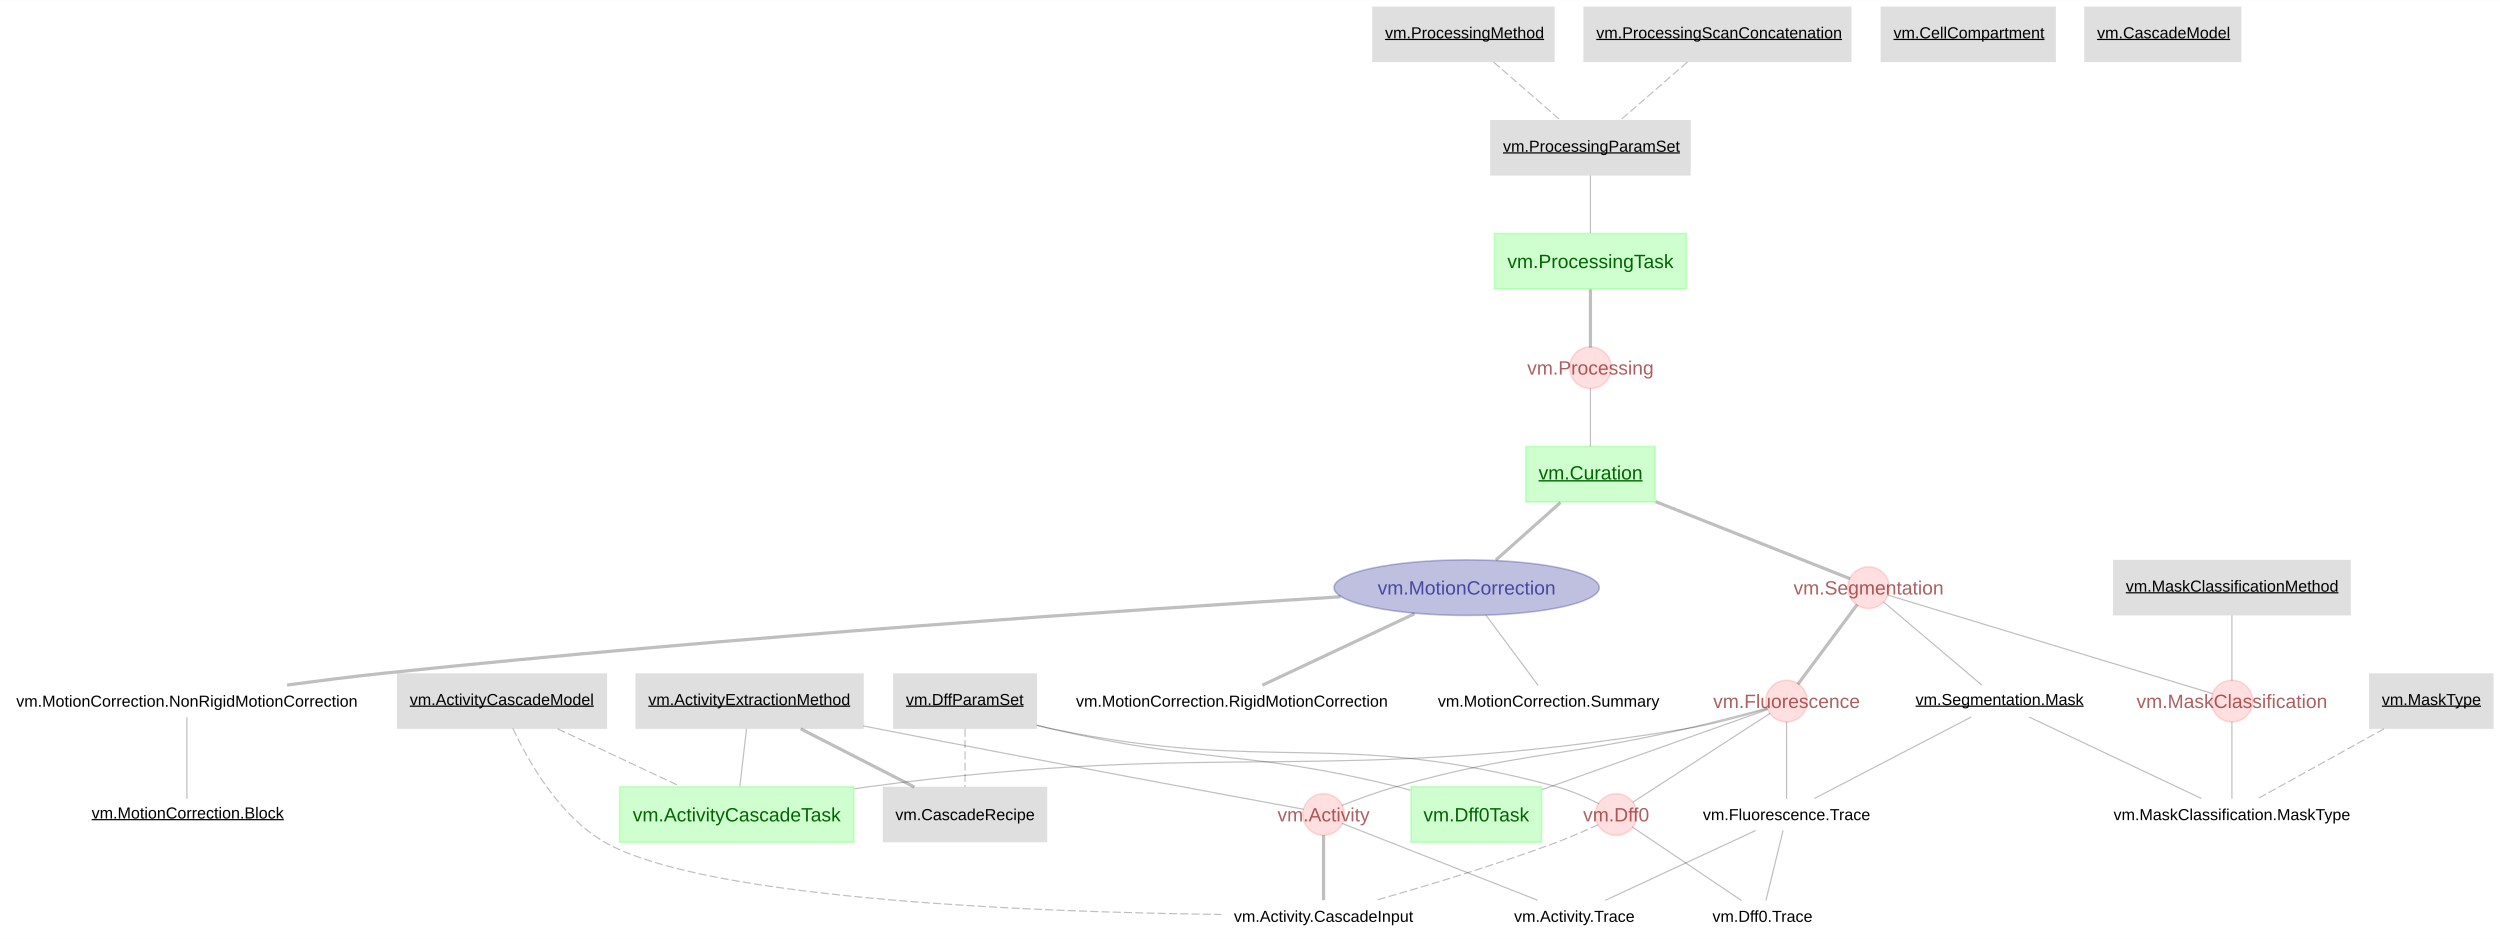
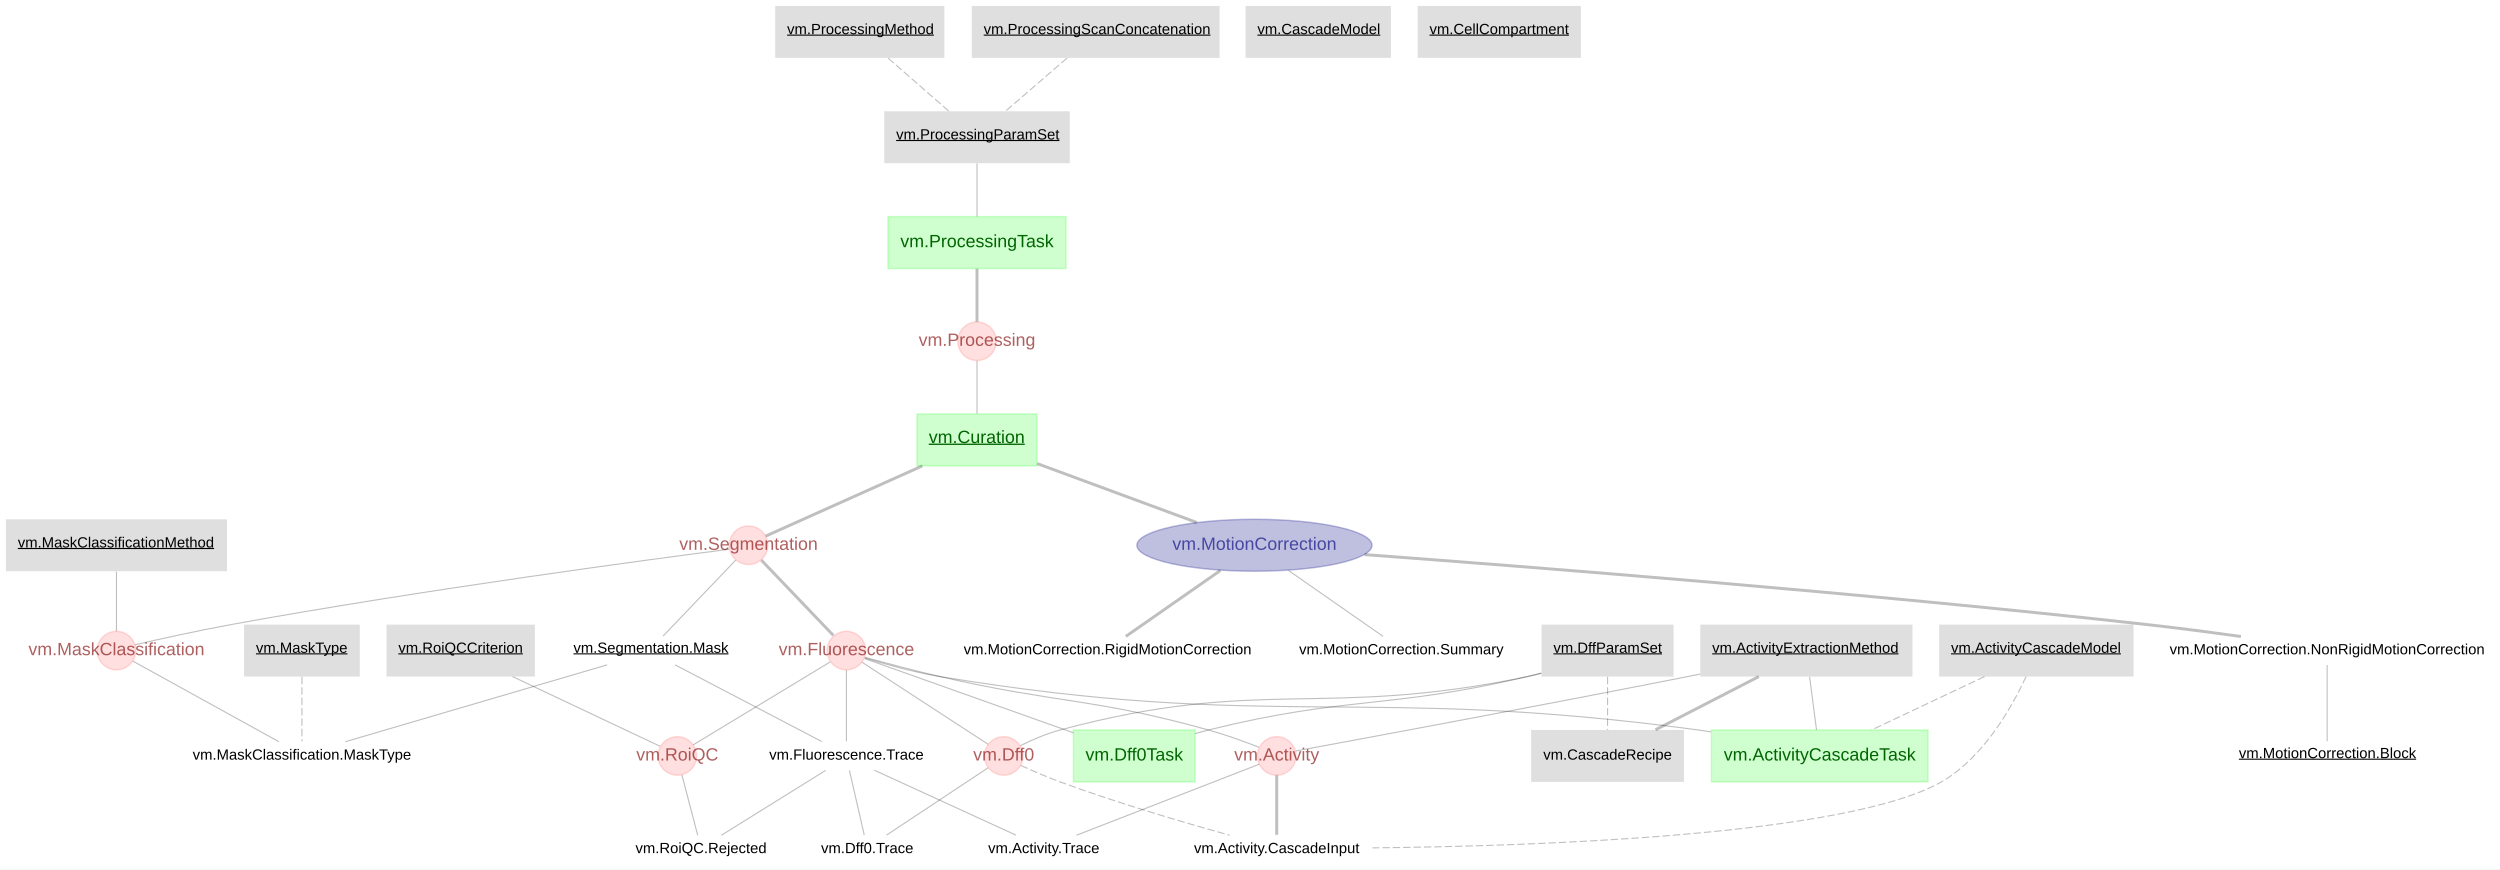
- <svg xmlns="http://www.w3.org/2000/svg" xmlns:xlink="http://www.w3.org/1999/xlink" width="1555pt" height="584pt" viewBox="0.00 0.00 1555.00 583.84">
-   <g id="graph0" class="graph" transform="scale(1 1) rotate(0) translate(4 579.84)">
-     <polygon fill="white" stroke="none" points="-4,4 -4,-579.84 1551,-579.84 1551,4 -4,4" />
+ <svg xmlns="http://www.w3.org/2000/svg" xmlns:xlink="http://www.w3.org/1999/xlink" width="1685pt" height="586pt" viewBox="0.00 0.00 1685.00 586.00">
+   <g id="graph0" class="graph" transform="scale(1 1) rotate(0) translate(4 582)">
+     <polygon fill="white" stroke="transparent" points="-4,4 -4,-582 1681,-582 1681,4 -4,4" />
    <g id="node1" class="node">
      <g id="a_node1">
-         <a xlink:title="→ vm.Segmentation ">
-           <ellipse fill="#ff0000" fill-opacity="0.125" stroke="#ff0000" stroke-opacity="0.125" cx="1107.25" cy="-143.84" rx="12.96" ry="12.96" />
-           <text text-anchor="middle" x="1107.25" y="-139.56" font-family="arial" font-size="12.00" fill="#7f0000" fill-opacity="0.627">vm.Fluorescence</text>
-         </a>
-       </g>
+         <a xlink:title="processing_method     ------------------------------ processing_method_desc  ">
+           <polygon fill="#000000" fill-opacity="0.125" stroke="transparent" points="632.5,-578 518.5,-578 518.5,-543 632.5,-543 632.5,-578" />
+           <text text-anchor="start" x="526.5" y="-559" font-family="arial" text-decoration="underline" font-size="10.00">vm.ProcessingMethod</text>
+         </a>
+       </g>
+     </g>
+     <g id="node33" class="node">
+       <g id="a_node33">
+         <a xlink:title="paramset_idx          ------------------------------ → vm.ProcessingMethod → vm.ProcessingScanConcatenation paramset_desc         param_set_hash        params                UNIQUE INDEX (param_set_hash) ">
+           <polygon fill="#000000" fill-opacity="0.125" stroke="transparent" points="717,-507 592,-507 592,-472 717,-472 717,-507" />
+           <text text-anchor="start" x="600" y="-488" font-family="arial" text-decoration="underline" font-size="10.00">vm.ProcessingParamSet</text>
+         </a>
+       </g>
+     </g>
+     <g id="edge1" class="edge">
+       <path fill="none" stroke="#000000" stroke-width="0.75" stroke-dasharray="5,2" stroke-opacity="0.251" d="M594.62,-542.8C607.04,-531.95 623.17,-517.87 635.55,-507.05" />
+     </g>
+     <g id="node2" class="node">
+       <g id="a_node2">
+         <a xlink:title="→ vm.RoiQC → vm.Fluorescence.Trace ">
+           <polygon fill="transparent" stroke="transparent" points="521,-19 416,-19 416,0 521,0 521,-19" />
+           <text text-anchor="middle" x="468.5" y="-7" font-family="arial" font-size="10.00">vm.RoiQC.Rejected</text>
+         </a>
+       </g>
+     </g>
+     <g id="node3" class="node">
+       <g id="a_node3">
+         <a xlink:title="→ vm.Fluorescence → vm.ActivityExtractionMethod ">
+           <ellipse fill="#ff0000" fill-opacity="0.125" stroke="#ff0000" stroke-opacity="0.125" cx="856.5" cy="-72.5" rx="13" ry="13" />
+           <text text-anchor="middle" x="856.5" y="-69.4" font-family="arial" font-size="12.00" fill="#7f0000" fill-opacity="0.627">vm.Activity</text>
+         </a>
+       </g>
+     </g>
+     <g id="node6" class="node">
+       <g id="a_node6">
+         <a xlink:title="→ vm.Activity ------------------------------ → vm.Dff0 → vm.ActivityCascadeModel cascade_commit        element_version       computed_at           ">
+           <polygon fill="transparent" stroke="transparent" points="921,-19 792,-19 792,0 921,0 921,-19" />
+           <text text-anchor="middle" x="856.5" y="-7" font-family="arial" font-size="10.00">vm.Activity.CascadeInput</text>
+         </a>
+       </g>
+     </g>
+     <g id="edge2" class="edge">
+       <path fill="none" stroke="#000000" stroke-width="2" stroke-opacity="0.251" d="M856.5,-59.45C856.5,-47.64 856.5,-29.93 856.5,-19.36" />
+     </g>
+     <g id="node21" class="node">
+       <g id="a_node21">
+         <a xlink:title="→ vm.Activity → vm.Fluorescence.Trace ------------------------------ activity_trace        INDEX (activity_trace) ">
+           <polygon fill="transparent" stroke="transparent" points="746,-19 653,-19 653,0 746,0 746,-19" />
+           <text text-anchor="middle" x="699.5" y="-7" font-family="arial" font-size="10.00">vm.Activity.Trace</text>
+         </a>
+       </g>
+     </g>
+     <g id="edge3" class="edge">
+       <path fill="none" stroke="#000000" stroke-width="0.75" stroke-opacity="0.251" d="M844.7,-66.92C818.53,-56.75 755.27,-32.17 721.54,-19.06" />
+     </g>
+     <g id="node4" class="node">
+       <g id="a_node4">
+         <a xlink:title="→ vm.Segmentation mask                  ------------------------------ roi_group             → `roselab_scan`.`#channel`.proj(segmentation_channel=&quot;channel&quot;) mask_npix             mask_center_x         mask_center_y         mask_center_z         mask_xpix             mask_ypix             mask_zpix             mask_weights          ">
+           <polygon fill="transparent" stroke="transparent" points="494.5,-153 374.5,-153 374.5,-134 494.5,-134 494.5,-153" />
+           <text text-anchor="start" x="382.5" y="-142" font-family="arial" text-decoration="underline" font-size="10.00">vm.Segmentation.Mask</text>
+         </a>
+       </g>
+     </g>
+     <g id="node8" class="node">
+       <g id="a_node8">
+         <a xlink:title="→ vm.MaskClassification → vm.Segmentation.Mask ------------------------------ → vm.MaskType confidence=null       ">
+           <polygon fill="transparent" stroke="transparent" points="281.5,-82 117.5,-82 117.5,-63 281.5,-63 281.5,-82" />
+           <text text-anchor="middle" x="199.5" y="-70" font-family="arial" font-size="10.00">vm.MaskClassification.MaskType</text>
+         </a>
+       </g>
+     </g>
+     <g id="edge4" class="edge">
+       <path fill="none" stroke="#000000" stroke-width="0.75" stroke-opacity="0.251" d="M405.21,-133.9C360.06,-120.64 273.94,-95.36 228.79,-82.1" />
+     </g>
+     <g id="node23" class="node">
+       <g id="a_node23">
+         <a xlink:title="→ vm.Fluorescence → vm.Segmentation.Mask → `roselab_scan`.`#channel`.proj(fluo_channel=&quot;channel&quot;) ------------------------------ fluorescence          neuropil_fluorescence=null  INDEX (fluorescence) INDEX (neuropil_fluorescence) ">
+           <polygon fill="transparent" stroke="transparent" points="626,-82 507,-82 507,-63 626,-63 626,-82" />
+           <text text-anchor="middle" x="566.5" y="-70" font-family="arial" font-size="10.00">vm.Fluorescence.Trace</text>
+         </a>
+       </g>
+     </g>
+     <g id="edge5" class="edge">
+       <path fill="none" stroke="#000000" stroke-width="0.75" stroke-opacity="0.251" d="M450.95,-133.9C476.25,-120.68 524.42,-95.5 549.84,-82.21" />
+     </g>
+     <g id="node5" class="node">
+       <g id="a_node5">
+         <a xlink:title="concatenation_method  ------------------------------ concatenation_method_desc  ">
+           <polygon fill="#000000" fill-opacity="0.125" stroke="transparent" points="818,-578 651,-578 651,-543 818,-543 818,-578" />
+           <text text-anchor="start" x="659" y="-559" font-family="arial" text-decoration="underline" font-size="10.00">vm.ProcessingScanConcatenation</text>
+         </a>
+       </g>
+     </g>
+     <g id="edge6" class="edge">
+       <path fill="none" stroke="#000000" stroke-width="0.75" stroke-dasharray="5,2" stroke-opacity="0.251" d="M715.13,-542.8C702.56,-531.95 686.23,-517.87 673.69,-507.05" />
    </g>
    <g id="node7" class="node">
      <g id="a_node7">
-         <a xlink:title="→ vm.Fluorescence → vm.ActivityExtractionMethod ">
-           <ellipse fill="#ff0000" fill-opacity="0.125" stroke="#ff0000" stroke-opacity="0.125" cx="819.25" cy="-73.28" rx="12.96" ry="12.96" />
-           <text text-anchor="middle" x="819.25" y="-69" font-family="arial" font-size="12.00" fill="#7f0000" fill-opacity="0.627">vm.Activity</text>
-         </a>
-       </g>
-     </g>
-     <g id="edge1" class="edge">
-       <path fill="none" stroke="#000000" stroke-width="0.75" stroke-opacity="0.251" d="M1095.22,-139.52C1082.58,-136.08 1062.09,-130.65 1044.25,-126.56 964.72,-108.35 942.83,-112.5 864.25,-90.56 852.57,-87.3 839.57,-82.46 830.56,-78.91" />
+         <a xlink:title="→ vm.MotionCorrection.NonRigidMotionCorrection block_id              ------------------------------ block_y               block_x               block_z               y_shifts              x_shifts              z_shifts=null         y_std                 x_std                 z_std=null            ">
+           <polygon fill="transparent" stroke="transparent" points="1632,-82 1497,-82 1497,-63 1632,-63 1632,-82" />
+           <text text-anchor="start" x="1505" y="-71" font-family="arial" text-decoration="underline" font-size="10.00">vm.MotionCorrection.Block</text>
+         </a>
+       </g>
+     </g>
+     <g id="node9" class="node">
+       <g id="a_node9">
+         <a xlink:title="→ vm.Dff0 → vm.Fluorescence.Trace ------------------------------ dff                   f0_median             f0_min                f0_nonpositive        INDEX (dff) ">
+           <polygon fill="transparent" stroke="transparent" points="620,-19 541,-19 541,0 620,0 620,-19" />
+           <text text-anchor="middle" x="580.5" y="-7" font-family="arial" font-size="10.00">vm.Dff0.Trace</text>
+         </a>
+       </g>
    </g>
    <g id="node10" class="node">
      <g id="a_node10">
-         <a xlink:title="→ vm.Fluorescence → vm.ActivityExtractionMethod ------------------------------ → vm.ActivityCascadeModel ">
-           <polygon fill="#00ff00" fill-opacity="0.188" stroke="#00ff00" stroke-opacity="0.188" points="527.12,-90.56 381.38,-90.56 381.38,-56 527.12,-56 527.12,-90.56" />
-           <text text-anchor="middle" x="454.25" y="-69" font-family="arial" font-size="12.00" fill="darkgreen">vm.ActivityCascadeTask</text>
-         </a>
-       </g>
-     </g>
-     <g id="edge2" class="edge">
-       <path fill="none" stroke="#000000" stroke-width="0.75" stroke-opacity="0.251" d="M1095.31,-139.06C1082.74,-135.24 1062.31,-129.51 1044.25,-126.56 820.86,-90.09 760.58,-120.66 536.25,-90.56 533.37,-90.17 530.45,-89.75 527.49,-89.29" />
+         <a xlink:title="→ vm.Fluorescence → vm.RoiQCCriterion ------------------------------ n_rois                n_rejected            ">
+           <ellipse fill="#ff0000" fill-opacity="0.125" stroke="#ff0000" stroke-opacity="0.125" cx="452.5" cy="-72.5" rx="13" ry="13" />
+           <text text-anchor="middle" x="452.5" y="-69.4" font-family="arial" font-size="12.00" fill="#7f0000" fill-opacity="0.627">vm.RoiQC</text>
+         </a>
+       </g>
+     </g>
+     <g id="edge7" class="edge">
+       <path fill="none" stroke="#000000" stroke-width="0.75" stroke-opacity="0.251" d="M455.58,-59.74C458.71,-47.83 463.47,-29.7 466.25,-19.08" />
    </g>
    <g id="node11" class="node">
      <g id="a_node11">
-         <a xlink:title="→ vm.Fluorescence → vm.DffParamSet ------------------------------ task_owner            task_note=&quot;&quot;          ">
-           <polygon fill="#00ff00" fill-opacity="0.188" stroke="#00ff00" stroke-opacity="0.188" points="954.88,-90.56 873.62,-90.56 873.62,-56 954.88,-56 954.88,-90.56" />
-           <text text-anchor="middle" x="914.25" y="-69" font-family="arial" font-size="12.00" fill="darkgreen">vm.Dff0Task</text>
-         </a>
-       </g>
-     </g>
-     <g id="edge3" class="edge">
-       <path fill="none" stroke="#000000" stroke-width="0.75" stroke-opacity="0.251" d="M1095.47,-138.65C1068.21,-128.97 999.75,-104.65 955.22,-88.83" />
+         <a xlink:title="→ vm.MotionCorrection ------------------------------ outlier_frames=null   y_shifts              x_shifts              z_shifts=null         y_std                 x_std                 z_std=null            ">
+           <polygon fill="transparent" stroke="transparent" points="846,-153 639,-153 639,-134 846,-134 846,-153" />
+           <text text-anchor="middle" x="742.5" y="-141" font-family="arial" font-size="10.00">vm.MotionCorrection.RigidMotionCorrection</text>
+         </a>
+       </g>
+     </g>
+     <g id="node12" class="node">
+       <g id="a_node12">
+         <a xlink:title="mask_classification_method  ">
+           <polygon fill="#000000" fill-opacity="0.125" stroke="transparent" points="149,-232 0,-232 0,-197 149,-197 149,-232" />
+           <text text-anchor="start" x="8" y="-213" font-family="arial" text-decoration="underline" font-size="10.00">vm.MaskClassificationMethod</text>
+         </a>
+       </g>
+     </g>
+     <g id="node25" class="node">
+       <g id="a_node25">
+         <a xlink:title="→ vm.Segmentation → vm.MaskClassificationMethod ">
+           <ellipse fill="#ff0000" fill-opacity="0.125" stroke="#ff0000" stroke-opacity="0.125" cx="74.5" cy="-143.5" rx="13" ry="13" />
+           <text text-anchor="middle" x="74.5" y="-140.4" font-family="arial" font-size="12.00" fill="#7f0000" fill-opacity="0.627">vm.MaskClassification</text>
+         </a>
+       </g>
+     </g>
+     <g id="edge8" class="edge">
+       <path fill="none" stroke="#000000" stroke-width="0.75" stroke-opacity="0.251" d="M74.5,-196.8C74.5,-184.35 74.5,-167.66 74.5,-156.51" />
+     </g>
+     <g id="node13" class="node">
+       <g id="a_node13">
+         <a xlink:title="model_name            ------------------------------ model_path            model_description=&quot;&quot;  ">
+           <polygon fill="#000000" fill-opacity="0.125" stroke="transparent" points="1434,-161 1303,-161 1303,-126 1434,-126 1434,-161" />
+           <text text-anchor="start" x="1311" y="-142" font-family="arial" text-decoration="underline" font-size="10.00">vm.ActivityCascadeModel</text>
+         </a>
+       </g>
+     </g>
+     <g id="edge9" class="edge">
+       <path fill="none" stroke="#000000" stroke-width="0.75" stroke-dasharray="5,2" stroke-opacity="0.251" d="M1361.59,-125.97C1352.06,-105.43 1332.77,-71.15 1304.5,-55 1240.71,-18.55 1029,-11.64 921.03,-10.54" />
+     </g>
+     <g id="node19" class="node">
+       <g id="a_node19">
+         <a xlink:title="→ vm.Fluorescence → vm.ActivityExtractionMethod ------------------------------ → vm.ActivityCascadeModel ">
+           <polygon fill="#00ff00" fill-opacity="0.188" stroke="#00ff00" stroke-opacity="0.188" points="1295.5,-90 1149.5,-90 1149.5,-55 1295.5,-55 1295.5,-90" />
+           <text text-anchor="middle" x="1222.5" y="-69.4" font-family="arial" font-size="12.00" fill="darkgreen">vm.ActivityCascadeTask</text>
+         </a>
+       </g>
+     </g>
+     <g id="edge10" class="edge">
+       <path fill="none" stroke="#000000" stroke-width="0.75" stroke-dasharray="5,2" stroke-opacity="0.251" d="M1333.53,-125.97C1310.5,-115.09 1280.46,-100.89 1257.44,-90.01" />
+     </g>
+     <g id="node14" class="node">
+       <g id="a_node14">
+         <a xlink:title="cascade_model_name    ">
+           <polygon fill="#000000" fill-opacity="0.125" stroke="transparent" points="933.5,-578 835.5,-578 835.5,-543 933.5,-543 933.5,-578" />
+           <text text-anchor="start" x="843.5" y="-559" font-family="arial" text-decoration="underline" font-size="10.00">vm.CascadeModel</text>
+         </a>
+       </g>
+     </g>
+     <g id="node15" class="node">
+       <g id="a_node15">
+         <a xlink:title="dff_paramset_idx      ------------------------------ dff_desc              dff_hash              dark_method           dark_frame_start=null  dark_frame_stop=null  dark_margin_s=null    neuropil_factor       neuropil_offset       detrend_method        detrend_window_s=null  baseline_method       baseline_percentile=null  baseline_window_s=null  baseline_smooth_s=null  baseline_step=1       f0_floor_method       f0_floor_value=null   extra=null            UNIQUE INDEX (dff_hash) ">
+           <polygon fill="#000000" fill-opacity="0.125" stroke="transparent" points="1124,-161 1035,-161 1035,-126 1124,-126 1124,-161" />
+           <text text-anchor="start" x="1043" y="-142" font-family="arial" text-decoration="underline" font-size="10.00">vm.DffParamSet</text>
+         </a>
+       </g>
+     </g>
+     <g id="node18" class="node">
+       <g id="a_node18">
+         <a xlink:title="→ vm.Fluorescence → vm.DffParamSet ------------------------------ fps                   n_masks               n_frames              dark_signal           dark_frame_start=null  dark_frame_stop=null  dark_source           n_f0_nonpositive      element_version       compute_seconds       ">
+           <ellipse fill="#ff0000" fill-opacity="0.125" stroke="#ff0000" stroke-opacity="0.125" cx="672.5" cy="-72.5" rx="13" ry="13" />
+           <text text-anchor="middle" x="672.5" y="-69.4" font-family="arial" font-size="12.00" fill="#7f0000" fill-opacity="0.627">vm.Dff0</text>
+         </a>
+       </g>
+     </g>
+     <g id="edge11" class="edge">
+       <path fill="none" stroke="#000000" stroke-width="0.75" stroke-opacity="0.251" d="M1034.87,-128.18C1031.72,-127.38 1028.57,-126.64 1025.5,-126 887.54,-97.29 846.61,-126.46 710.5,-90 701.19,-87.51 691.22,-83.1 683.82,-79.47" />
    </g>
    <g id="node20" class="node">
      <g id="a_node20">
-         <a xlink:title="→ vm.Fluorescence → vm.DffParamSet ------------------------------ fps                   n_masks               n_frames              dark_signal           dark_frame_start=null  dark_frame_stop=null  dark_source           n_f0_nonpositive      element_version       compute_seconds       ">
-           <ellipse fill="#ff0000" fill-opacity="0.125" stroke="#ff0000" stroke-opacity="0.125" cx="1001.25" cy="-73.28" rx="12.96" ry="12.96" />
-           <text text-anchor="middle" x="1001.25" y="-69" font-family="arial" font-size="12.00" fill="#7f0000" fill-opacity="0.627">vm.Dff0</text>
-         </a>
-       </g>
-     </g>
-     <g id="edge4" class="edge">
-       <path fill="none" stroke="#000000" stroke-width="0.75" stroke-opacity="0.251" d="M1097.09,-136.27C1076.88,-123.2 1031.85,-94.07 1011.54,-80.93" />
-     </g>
-     <g id="node25" class="node">
-       <g id="a_node25">
-         <a xlink:title="→ vm.Fluorescence → vm.Segmentation.Mask → `roselab_scan`.`#channel`.proj(fluo_channel=&quot;channel&quot;) ------------------------------ fluorescence          neuropil_fluorescence=null  INDEX (fluorescence) INDEX (neuropil_fluorescence) ">
-           <polygon fill="none" stroke="none" points="1166.62,-83.28 1047.88,-83.28 1047.88,-63.28 1166.62,-63.28 1166.62,-83.28" />
-           <text text-anchor="middle" x="1107.25" y="-69.78" font-family="arial" font-size="10.00">vm.Fluorescence.Trace</text>
-         </a>
-       </g>
-     </g>
-     <g id="edge5" class="edge">
-       <path fill="none" stroke="#000000" stroke-width="0.75" stroke-opacity="0.251" d="M1107.25,-130.9C1107.25,-117.24 1107.25,-95.2 1107.25,-83.04" />
-     </g>
-     <g id="node2" class="node">
-       <g id="a_node2">
+         <a xlink:title="→ vm.Fluorescence → vm.DffParamSet ------------------------------ task_owner            task_note=&quot;&quot;          ">
+           <polygon fill="#00ff00" fill-opacity="0.188" stroke="#00ff00" stroke-opacity="0.188" points="801.5,-90 719.5,-90 719.5,-55 801.5,-55 801.5,-90" />
+           <text text-anchor="middle" x="760.5" y="-69.4" font-family="arial" font-size="12.00" fill="darkgreen">vm.Dff0Task</text>
+         </a>
+       </g>
+     </g>
+     <g id="edge12" class="edge">
+       <path fill="none" stroke="#000000" stroke-width="0.75" stroke-opacity="0.251" d="M1034.83,-128.36C1031.69,-127.52 1028.55,-126.72 1025.5,-126 931.19,-103.8 904.56,-113.25 810.5,-90 807.57,-89.28 804.57,-88.46 801.56,-87.6" />
+     </g>
+     <g id="node30" class="node">
+       <g id="a_node30">
+         <a xlink:title="→ vm.ActivityExtractionMethod ------------------------------ → vm.DffParamSet ">
+           <polygon fill="#000000" fill-opacity="0.125" stroke="transparent" points="1131,-90 1028,-90 1028,-55 1131,-55 1131,-90" />
+           <text text-anchor="middle" x="1079.5" y="-70" font-family="arial" font-size="10.00">vm.CascadeRecipe</text>
+         </a>
+       </g>
+     </g>
+     <g id="edge13" class="edge">
+       <path fill="none" stroke="#000000" stroke-width="0.75" stroke-dasharray="5,2" stroke-opacity="0.251" d="M1079.5,-125.8C1079.5,-114.95 1079.5,-100.87 1079.5,-90.05" />
+     </g>
+     <g id="node16" class="node">
+       <g id="a_node16">
+         <a xlink:title="→ vm.Curation ------------------------------ → `roselab_scan`.`#channel`.proj(motion_correct_channel=&quot;channel&quot;) ">
+           <ellipse fill="#00007f" fill-opacity="0.251" stroke="#00007f" stroke-opacity="0.251" cx="841.5" cy="-214.5" rx="79.25" ry="17.5" />
+           <text text-anchor="middle" x="841.5" y="-211.4" font-family="arial" font-size="12.00" fill="#00007f" fill-opacity="0.627">vm.MotionCorrection</text>
+         </a>
+       </g>
+     </g>
+     <g id="edge14" class="edge">
+       <path fill="none" stroke="#000000" stroke-width="2" stroke-opacity="0.251" d="M818.54,-197.5C798.66,-183.64 770.68,-164.14 754.79,-153.06" />
+     </g>
+     <g id="node27" class="node">
+       <g id="a_node27">
        <a xlink:title="→ vm.MotionCorrection → `roselab_scan`.`_scan_info__field` ------------------------------ ref_image             average_image         correlation_image=null  max_proj_image=null   ">
-           <polygon fill="none" stroke="none" points="1035.12,-153.84 883.38,-153.84 883.38,-133.84 1035.12,-133.84 1035.12,-153.84" />
-           <text text-anchor="middle" x="959.25" y="-140.34" font-family="arial" font-size="10.00">vm.MotionCorrection.Summary</text>
-         </a>
-       </g>
-     </g>
-     <g id="node3" class="node">
-       <g id="a_node3">
+           <polygon fill="transparent" stroke="transparent" points="1016.5,-153 864.5,-153 864.5,-134 1016.5,-134 1016.5,-153" />
+           <text text-anchor="middle" x="940.5" y="-141" font-family="arial" font-size="10.00">vm.MotionCorrection.Summary</text>
+         </a>
+       </g>
+     </g>
+     <g id="edge15" class="edge">
+       <path fill="none" stroke="#000000" stroke-width="0.75" stroke-opacity="0.251" d="M864.46,-197.5C884.34,-183.64 912.32,-164.14 928.21,-153.06" />
+     </g>
+     <g id="node29" class="node">
+       <g id="a_node29">
+         <a xlink:title="→ vm.MotionCorrection ------------------------------ outlier_frames=null   block_height          block_width           block_depth           block_count_y         block_count_x         block_count_z         ">
+           <polygon fill="transparent" stroke="transparent" points="1677,-153 1452,-153 1452,-134 1677,-134 1677,-153" />
+           <text text-anchor="middle" x="1564.5" y="-141" font-family="arial" font-size="10.00">vm.MotionCorrection.NonRigidMotionCorrection</text>
+         </a>
+       </g>
+     </g>
+     <g id="edge16" class="edge">
+       <path fill="none" stroke="#000000" stroke-width="2" stroke-opacity="0.251" d="M915.76,-208.19C1029.53,-199.79 1253.74,-182.2 1443.5,-161 1464.04,-158.7 1486.49,-155.76 1506.41,-153" />
+     </g>
+     <g id="node17" class="node">
+       <g id="a_node17">
+         <a xlink:title="→ vm.Processing curation_id           ------------------------------ curation_time         curation_output_dir   manual_curation       curation_note=&quot;&quot;      ">
+           <polygon fill="#00ff00" fill-opacity="0.188" stroke="#00ff00" stroke-opacity="0.188" points="695,-303 614,-303 614,-268 695,-268 695,-303" />
+           <text text-anchor="start" x="622" y="-283.4" font-family="arial" text-decoration="underline" font-size="12.00" fill="darkgreen">vm.Curation</text>
+         </a>
+       </g>
+     </g>
+     <g id="edge17" class="edge">
+       <path fill="none" stroke="#000000" stroke-width="2" stroke-opacity="0.251" d="M695.08,-269.53C726.98,-257.76 771.14,-241.46 802.6,-229.85" />
+     </g>
+     <g id="node32" class="node">
+       <g id="a_node32">
+         <a xlink:title="→ vm.Curation ">
+           <ellipse fill="#ff0000" fill-opacity="0.125" stroke="#ff0000" stroke-opacity="0.125" cx="500.5" cy="-214.5" rx="13" ry="13" />
+           <text text-anchor="middle" x="500.5" y="-211.4" font-family="arial" font-size="12.00" fill="#7f0000" fill-opacity="0.627">vm.Segmentation</text>
+         </a>
+       </g>
+     </g>
+     <g id="edge18" class="edge">
+       <path fill="none" stroke="#000000" stroke-width="2" stroke-opacity="0.251" d="M617.61,-267.97C583.27,-252.58 534.14,-230.57 512.05,-220.67" />
+     </g>
+     <g id="edge19" class="edge">
+       <path fill="none" stroke="#000000" stroke-width="0.75" stroke-dasharray="5,2" stroke-opacity="0.251" d="M684,-66.1C691.47,-62.69 701.46,-58.33 710.5,-55 749.29,-40.72 795.02,-27.32 824.83,-19.03" />
+     </g>
+     <g id="edge20" class="edge">
+       <path fill="none" stroke="#000000" stroke-width="0.75" stroke-opacity="0.251" d="M661.95,-64.5C645.05,-53.3 611.96,-31.36 593.59,-19.18" />
+     </g>
+     <g id="node22" class="node">
+       <g id="a_node22">
        <a xlink:title="→ vm.ProcessingTask ------------------------------ processing_time       package_version=&quot;&quot;    ">
-           <ellipse fill="#ff0000" fill-opacity="0.125" stroke="#ff0000" stroke-opacity="0.125" cx="985.25" cy="-351.2" rx="12.96" ry="12.96" />
-           <text text-anchor="middle" x="985.25" y="-346.93" font-family="arial" font-size="12.00" fill="#7f0000" fill-opacity="0.627">vm.Processing</text>
-         </a>
-       </g>
-     </g>
-     <g id="node21" class="node">
-       <g id="a_node21">
-         <a xlink:title="→ vm.Processing curation_id           ------------------------------ curation_time         curation_output_dir   manual_curation       curation_note=&quot;&quot;      ">
-           <polygon fill="#00ff00" fill-opacity="0.188" stroke="#00ff00" stroke-opacity="0.188" points="1025.5,-302.24 945,-302.24 945,-267.68 1025.5,-267.68 1025.5,-302.24" />
-           <text text-anchor="start" x="953" y="-281.69" font-family="arial" text-decoration="underline" font-size="12.00" fill="darkgreen">vm.Curation</text>
-         </a>
-       </g>
-     </g>
-     <g id="edge6" class="edge">
-       <path fill="none" stroke="#000000" stroke-width="0.75" stroke-opacity="0.251" d="M985.25,-338.42C985.25,-328.28 985.25,-313.54 985.25,-302.26" />
-     </g>
-     <g id="node4" class="node">
-       <g id="a_node4">
-         <a xlink:title="→ vm.MotionCorrection.NonRigidMotionCorrection block_id              ------------------------------ block_y               block_x               block_z               y_shifts              x_shifts              z_shifts=null         y_std                 x_std                 z_std=null            ">
-           <polygon fill="none" stroke="none" points="179.5,-83.28 45,-83.28 45,-63.28 179.5,-63.28 179.5,-83.28" />
-           <text text-anchor="start" x="53" y="-70.78" font-family="arial" text-decoration="underline" font-size="10.00">vm.MotionCorrection.Block</text>
-         </a>
-       </g>
-     </g>
-     <g id="node5" class="node">
-       <g id="a_node5">
-         <a xlink:title="→ vm.Segmentation mask                  ------------------------------ roi_group             → `roselab_scan`.`#channel`.proj(segmentation_channel=&quot;channel&quot;) mask_npix             mask_center_x         mask_center_y         mask_center_z         mask_xpix             mask_ypix             mask_zpix             mask_weights          ">
-           <polygon fill="none" stroke="none" points="1299,-153.84 1179.5,-153.84 1179.5,-133.84 1299,-133.84 1299,-153.84" />
-           <text text-anchor="start" x="1187.5" y="-141.34" font-family="arial" text-decoration="underline" font-size="10.00">vm.Segmentation.Mask</text>
-         </a>
-       </g>
-     </g>
-     <g id="edge7" class="edge">
-       <path fill="none" stroke="#000000" stroke-width="0.75" stroke-opacity="0.251" d="M1221.99,-133.88C1196.7,-120.74 1149.81,-96.39 1124.51,-83.25" />
+           <ellipse fill="#ff0000" fill-opacity="0.125" stroke="#ff0000" stroke-opacity="0.125" cx="654.5" cy="-352" rx="13" ry="13" />
+           <text text-anchor="middle" x="654.5" y="-348.9" font-family="arial" font-size="12.00" fill="#7f0000" fill-opacity="0.627">vm.Processing</text>
+         </a>
+       </g>
+     </g>
+     <g id="edge21" class="edge">
+       <path fill="none" stroke="#000000" stroke-width="0.75" stroke-opacity="0.251" d="M654.5,-338.87C654.5,-328.8 654.5,-314.37 654.5,-303.2" />
+     </g>
+     <g id="edge22" class="edge">
+       <path fill="none" stroke="#000000" stroke-width="0.75" stroke-opacity="0.251" d="M552.46,-62.76C533.72,-51.1 500.76,-30.58 482.2,-19.03" />
+     </g>
+     <g id="edge23" class="edge">
+       <path fill="none" stroke="#000000" stroke-width="0.75" stroke-opacity="0.251" d="M568.51,-62.76C571.17,-51.16 575.84,-30.81 578.5,-19.22" />
+     </g>
+     <g id="edge24" class="edge">
+       <path fill="none" stroke="#000000" stroke-width="0.75" stroke-opacity="0.251" d="M585.27,-62.89C610.62,-51.26 655.52,-30.67 680.82,-19.07" />
+     </g>
+     <g id="node24" class="node">
+       <g id="a_node24">
+         <a xlink:title="mask_type             ">
+           <polygon fill="#000000" fill-opacity="0.125" stroke="transparent" points="238.5,-161 160.5,-161 160.5,-126 238.5,-126 238.5,-161" />
+           <text text-anchor="start" x="168.5" y="-142" font-family="arial" text-decoration="underline" font-size="10.00">vm.MaskType</text>
+         </a>
+       </g>
+     </g>
+     <g id="edge25" class="edge">
+       <path fill="none" stroke="#000000" stroke-width="0.75" stroke-dasharray="5,2" stroke-opacity="0.251" d="M199.5,-125.8C199.5,-112.08 199.5,-93.19 199.5,-82.27" />
+     </g>
+     <g id="edge26" class="edge">
+       <path fill="none" stroke="#000000" stroke-width="0.75" stroke-opacity="0.251" d="M85.59,-136.38C107.94,-124.04 158.42,-96.18 184.01,-82.05" />
    </g>
    <g id="node26" class="node">
      <g id="a_node26">
-         <a xlink:title="→ vm.MaskClassification → vm.Segmentation.Mask ------------------------------ → vm.MaskType confidence=null       ">
-           <polygon fill="none" stroke="none" points="1466.12,-83.28 1302.38,-83.28 1302.38,-63.28 1466.12,-63.28 1466.12,-83.28" />
-           <text text-anchor="middle" x="1384.25" y="-69.78" font-family="arial" font-size="10.00">vm.MaskClassification.MaskType</text>
-         </a>
-       </g>
-     </g>
-     <g id="edge8" class="edge">
-       <path fill="none" stroke="#000000" stroke-width="0.75" stroke-opacity="0.251" d="M1258.21,-133.88C1286,-120.74 1337.5,-96.39 1365.29,-83.25" />
-     </g>
-     <g id="node6" class="node">
-       <g id="a_node6">
-         <a xlink:title="→ vm.ActivityExtractionMethod ------------------------------ → vm.DffParamSet ">
-           <polygon fill="#000000" fill-opacity="0.125" stroke="none" points="647.38,-90.56 545.12,-90.56 545.12,-56 647.38,-56 647.38,-90.56" />
-           <text text-anchor="middle" x="596.25" y="-69.78" font-family="arial" font-size="10.00">vm.CascadeRecipe</text>
-         </a>
-       </g>
-     </g>
-     <g id="node19" class="node">
-       <g id="a_node19">
-         <a xlink:title="→ vm.Activity ------------------------------ → vm.Dff0 → vm.ActivityCascadeModel cascade_commit        element_version       computed_at           ">
-           <polygon fill="none" stroke="none" points="883.12,-20 755.38,-20 755.38,0 883.12,0 883.12,-20" />
-           <text text-anchor="middle" x="819.25" y="-6.5" font-family="arial" font-size="10.00">vm.Activity.CascadeInput</text>
-         </a>
-       </g>
-     </g>
-     <g id="edge9" class="edge">
-       <path fill="none" stroke="#000000" stroke-width="2" stroke-opacity="0.251" d="M819.25,-60.46C819.25,-48.64 819.25,-30.71 819.25,-19.99" />
+         <a xlink:title="extraction_method     ">
+           <polygon fill="#000000" fill-opacity="0.125" stroke="transparent" points="1285,-161 1142,-161 1142,-126 1285,-126 1285,-161" />
+           <text text-anchor="start" x="1150" y="-142" font-family="arial" text-decoration="underline" font-size="10.00">vm.ActivityExtractionMethod</text>
+         </a>
+       </g>
+     </g>
+     <g id="edge27" class="edge">
+       <path fill="none" stroke="#000000" stroke-width="0.75" stroke-opacity="0.251" d="M1141.98,-127.69C1139.12,-127.12 1136.28,-126.55 1133.5,-126 1031.71,-105.86 908.54,-83.07 869.21,-75.83" />
+     </g>
+     <g id="edge28" class="edge">
+       <path fill="none" stroke="#000000" stroke-width="0.75" stroke-opacity="0.251" d="M1215.68,-125.8C1217.09,-114.95 1218.93,-100.87 1220.34,-90.05" />
+     </g>
+     <g id="edge29" class="edge">
+       <path fill="none" stroke="#000000" stroke-width="2" stroke-opacity="0.251" d="M1181.4,-125.97C1160.34,-115.13 1132.9,-101 1111.8,-90.13" />
    </g>
    <g id="node28" class="node">
      <g id="a_node28">
-         <a xlink:title="→ vm.Activity → vm.Fluorescence.Trace ------------------------------ activity_trace        INDEX (activity_trace) ">
-           <polygon fill="none" stroke="none" points="1021.12,-20 929.38,-20 929.38,0 1021.12,0 1021.12,-20" />
-           <text text-anchor="middle" x="975.25" y="-6.5" font-family="arial" font-size="10.00">vm.Activity.Trace</text>
-         </a>
-       </g>
-     </g>
-     <g id="edge10" class="edge">
-       <path fill="none" stroke="#000000" stroke-width="0.75" stroke-opacity="0.251" d="M830.72,-67.77C856.33,-57.71 918.58,-33.26 952.42,-19.97" />
-     </g>
-     <g id="node8" class="node">
-       <g id="a_node8">
-         <a xlink:title="→ vm.Segmentation → vm.MaskClassificationMethod ">
-           <ellipse fill="#ff0000" fill-opacity="0.125" stroke="#ff0000" stroke-opacity="0.125" cx="1384.25" cy="-143.84" rx="12.96" ry="12.96" />
-           <text text-anchor="middle" x="1384.25" y="-139.56" font-family="arial" font-size="12.00" fill="#7f0000" fill-opacity="0.627">vm.MaskClassification</text>
-         </a>
-       </g>
-     </g>
-     <g id="edge11" class="edge">
-       <path fill="none" stroke="#000000" stroke-width="0.75" stroke-opacity="0.251" d="M1384.25,-130.9C1384.25,-117.24 1384.25,-95.2 1384.25,-83.04" />
-     </g>
-     <g id="node9" class="node">
-       <g id="a_node9">
-         <a xlink:title="→ vm.MotionCorrection ------------------------------ outlier_frames=null   block_height          block_width           block_depth           block_count_y         block_count_x         block_count_z         ">
-           <polygon fill="none" stroke="none" points="224.5,-153.84 0,-153.84 0,-133.84 224.5,-133.84 224.5,-153.84" />
-           <text text-anchor="middle" x="112.25" y="-140.34" font-family="arial" font-size="10.00">vm.MotionCorrection.NonRigidMotionCorrection</text>
-         </a>
-       </g>
-     </g>
-     <g id="edge12" class="edge">
-       <path fill="none" stroke="#000000" stroke-width="0.75" stroke-opacity="0.251" d="M112.25,-133.88C112.25,-120.66 112.25,-96.12 112.25,-83.03" />
-     </g>
-     <g id="node12" class="node">
-       <g id="a_node12">
-         <a xlink:title="mask_type             ">
-           <polygon fill="#000000" fill-opacity="0.125" stroke="none" points="1547,-161.12 1469.5,-161.12 1469.5,-126.56 1547,-126.56 1547,-161.12" />
-           <text text-anchor="start" x="1477.5" y="-141.34" font-family="arial" text-decoration="underline" font-size="10.00">vm.MaskType</text>
-         </a>
-       </g>
-     </g>
-     <g id="edge13" class="edge">
-       <path fill="none" stroke="#000000" stroke-width="0.75" stroke-dasharray="5,2" stroke-opacity="0.251" d="M1478.86,-126.59C1454.37,-113.05 1420.38,-94.26 1400.51,-83.27" />
-     </g>
-     <g id="node13" class="node">
-       <g id="a_node13">
-         <a xlink:title="→ vm.Dff0 → vm.Fluorescence.Trace ------------------------------ dff                   f0_median             f0_min                f0_nonpositive        INDEX (dff) ">
-           <polygon fill="none" stroke="none" points="1131.75,-20 1052.75,-20 1052.75,0 1131.75,0 1131.75,-20" />
-           <text text-anchor="middle" x="1092.25" y="-6.5" font-family="arial" font-size="10.00">vm.Dff0.Trace</text>
-         </a>
-       </g>
-     </g>
-     <g id="node14" class="node">
-       <g id="a_node14">
-         <a xlink:title="dff_paramset_idx      ------------------------------ dff_desc              dff_hash              dark_method           dark_frame_start=null  dark_frame_stop=null  dark_margin_s=null    neuropil_factor       neuropil_offset       detrend_method        detrend_window_s=null  baseline_method       baseline_percentile=null  baseline_window_s=null  baseline_smooth_s=null  baseline_step=1       f0_floor_method       f0_floor_value=null   extra=null            UNIQUE INDEX (dff_hash) ">
-           <polygon fill="#000000" fill-opacity="0.125" stroke="none" points="641,-161.12 551.5,-161.12 551.5,-126.56 641,-126.56 641,-161.12" />
-           <text text-anchor="start" x="559.5" y="-141.34" font-family="arial" text-decoration="underline" font-size="10.00">vm.DffParamSet</text>
-         </a>
-       </g>
-     </g>
-     <g id="edge14" class="edge">
-       <path fill="none" stroke="#000000" stroke-width="0.75" stroke-dasharray="5,2" stroke-opacity="0.251" d="M596.25,-126.59C596.25,-115.66 596.25,-101.32 596.25,-90.41" />
-     </g>
-     <g id="edge15" class="edge">
-       <path fill="none" stroke="#000000" stroke-width="0.75" stroke-opacity="0.251" d="M640.92,-128.9C644.07,-128.06 647.2,-127.27 650.25,-126.56 744.6,-104.53 771.22,-113.9 865.25,-90.56 867.86,-89.91 870.53,-89.19 873.21,-88.43" />
-     </g>
-     <g id="edge16" class="edge">
-       <path fill="none" stroke="#000000" stroke-width="0.75" stroke-opacity="0.251" d="M640.88,-128.71C644.04,-127.92 647.18,-127.19 650.25,-126.56 787.82,-98.17 828.66,-127.26 964.25,-90.56 973.46,-88.07 983.33,-83.63 990.56,-80.01" />
-     </g>
-     <g id="node15" class="node">
-       <g id="a_node15">
-         <a xlink:title="→ vm.Curation ------------------------------ → `roselab_scan`.`#channel`.proj(motion_correct_channel=&quot;channel&quot;) ">
-           <ellipse fill="#00007f" fill-opacity="0.251" stroke="#00007f" stroke-opacity="0.251" cx="908.25" cy="-214.4" rx="82.5" ry="17.28" />
-           <text text-anchor="middle" x="908.25" y="-210.12" font-family="arial" font-size="12.00" fill="#00007f" fill-opacity="0.627">vm.MotionCorrection</text>
-         </a>
-       </g>
-     </g>
-     <g id="edge17" class="edge">
-       <path fill="none" stroke="#000000" stroke-width="0.75" stroke-opacity="0.251" d="M920.34,-197.15C930.47,-183.53 944.55,-164.6 952.7,-153.64" />
-     </g>
-     <g id="edge18" class="edge">
-       <path fill="none" stroke="#000000" stroke-width="2" stroke-opacity="0.251" d="M829.77,-208.72C703.93,-200.91 449.3,-183.79 234.25,-161.12 214.81,-159.07 193.68,-156.41 174.55,-153.83" />
-     </g>
-     <g id="node16" class="node">
-       <g id="a_node16">
-         <a xlink:title="→ vm.MotionCorrection ------------------------------ outlier_frames=null   y_shifts              x_shifts              z_shifts=null         y_std                 x_std                 z_std=null            ">
-           <polygon fill="none" stroke="none" points="865.5,-153.84 659,-153.84 659,-133.84 865.5,-133.84 865.5,-153.84" />
-           <text text-anchor="middle" x="762.25" y="-140.34" font-family="arial" font-size="10.00">vm.MotionCorrection.RigidMotionCorrection</text>
-         </a>
-       </g>
-     </g>
-     <g id="edge19" class="edge">
-       <path fill="none" stroke="#000000" stroke-width="2" stroke-opacity="0.251" d="M875.85,-198.18C846.78,-184.53 805.12,-164.97 781.16,-153.72" />
-     </g>
-     <g id="node17" class="node">
-       <g id="a_node17">
-         <a xlink:title="→ `roselab_scan`.`scan` → vm.ProcessingParamSet ------------------------------ processing_output_dir  task_mode=&quot;load&quot;      ">
-           <polygon fill="#00ff00" fill-opacity="0.188" stroke="#00ff00" stroke-opacity="0.188" points="1045,-434.72 925.5,-434.72 925.5,-400.16 1045,-400.16 1045,-434.72" />
-           <text text-anchor="middle" x="985.25" y="-413.17" font-family="arial" font-size="12.00" fill="darkgreen">vm.ProcessingTask</text>
-         </a>
-       </g>
-     </g>
-     <g id="edge20" class="edge">
-       <path fill="none" stroke="#000000" stroke-width="2" stroke-opacity="0.251" d="M985.25,-399.9C985.25,-388.6 985.25,-373.9 985.25,-363.82" />
-     </g>
-     <g id="node18" class="node">
-       <g id="a_node18">
-         <a xlink:title="model_name            ------------------------------ model_path            model_description=&quot;&quot;  ">
-           <polygon fill="#000000" fill-opacity="0.125" stroke="none" points="373.62,-161.12 242.88,-161.12 242.88,-126.56 373.62,-126.56 373.62,-161.12" />
-           <text text-anchor="start" x="250.88" y="-141.34" font-family="arial" text-decoration="underline" font-size="10.00">vm.ActivityCascadeModel</text>
-         </a>
-       </g>
-     </g>
-     <g id="edge21" class="edge">
-       <path fill="none" stroke="#000000" stroke-width="0.75" stroke-dasharray="5,2" stroke-opacity="0.251" d="M342.85,-126.59C365.7,-115.86 395.57,-101.83 418.63,-91.01" />
-     </g>
-     <g id="edge22" class="edge">
-       <path fill="none" stroke="#000000" stroke-width="0.75" stroke-dasharray="5,2" stroke-opacity="0.251" d="M315.03,-126.78C324.55,-106.45 343.94,-72.14 372.25,-56 436.12,-19.6 648.28,-12.41 755.73,-11.14" />
-     </g>
-     <g id="edge23" class="edge">
-       <path fill="none" stroke="#000000" stroke-width="0.75" stroke-opacity="0.251" d="M1011.34,-65.49C1027.9,-54.33 1060.86,-32.14 1079.19,-19.8" />
-     </g>
-     <g id="edge24" class="edge">
-       <path fill="none" stroke="#000000" stroke-width="0.75" stroke-dasharray="5,2" stroke-opacity="0.251" d="M990.05,-66.96C982.78,-63.6 973.06,-59.29 964.25,-56 926.23,-41.79 881.48,-28.39 851.86,-19.97" />
-     </g>
-     <g id="edge25" class="edge">
-       <path fill="none" stroke="#000000" stroke-width="2" stroke-opacity="0.251" d="M966.61,-267.36C954.42,-256.5 938.56,-242.39 926.45,-231.61" />
-     </g>
-     <g id="node22" class="node">
-       <g id="a_node22">
-         <a xlink:title="→ vm.Curation ">
-           <ellipse fill="#ff0000" fill-opacity="0.125" stroke="#ff0000" stroke-opacity="0.125" cx="1158.25" cy="-214.4" rx="12.96" ry="12.96" />
-           <text text-anchor="middle" x="1158.25" y="-210.12" font-family="arial" font-size="12.00" fill="#7f0000" fill-opacity="0.627">vm.Segmentation</text>
-         </a>
-       </g>
-     </g>
-     <g id="edge26" class="edge">
-       <path fill="none" stroke="#000000" stroke-width="2" stroke-opacity="0.251" d="M1025.81,-267.89C1065.16,-252.29 1122.38,-229.62 1146.66,-219.99" />
-     </g>
-     <g id="edge27" class="edge">
-       <path fill="none" stroke="#000000" stroke-width="2" stroke-opacity="0.251" d="M1151.16,-203.87C1141.41,-190.77 1123.99,-167.35 1114.28,-154.29" />
-     </g>
-     <g id="edge28" class="edge">
-       <path fill="none" stroke="#000000" stroke-width="0.75" stroke-opacity="0.251" d="M1167.54,-205.54C1182.75,-192.66 1212.86,-167.18 1228.79,-153.69" />
-     </g>
-     <g id="edge29" class="edge">
-       <path fill="none" stroke="#000000" stroke-width="0.75" stroke-opacity="0.251" d="M1170.08,-209.81C1209.05,-197.99 1333.07,-160.37 1372.26,-148.48" />
-     </g>
-     <g id="node23" class="node">
-       <g id="a_node23">
-         <a xlink:title="mask_classification_method  ">
-           <polygon fill="#000000" fill-opacity="0.125" stroke="none" points="1458.25,-231.68 1310.25,-231.68 1310.25,-197.12 1458.25,-197.12 1458.25,-231.68" />
-           <text text-anchor="start" x="1318.25" y="-211.9" font-family="arial" text-decoration="underline" font-size="10.00">vm.MaskClassificationMethod</text>
+         <a xlink:title="→ vm.Segmentation ">
+           <ellipse fill="#ff0000" fill-opacity="0.125" stroke="#ff0000" stroke-opacity="0.125" cx="566.5" cy="-143.5" rx="13" ry="13" />
+           <text text-anchor="middle" x="566.5" y="-140.4" font-family="arial" font-size="12.00" fill="#7f0000" fill-opacity="0.627">vm.Fluorescence</text>
        </a>
      </g>
    </g>
    <g id="edge30" class="edge">
-       <path fill="none" stroke="#000000" stroke-width="0.75" stroke-opacity="0.251" d="M1384.25,-197.15C1384.25,-184.64 1384.25,-167.65 1384.25,-156.47" />
-     </g>
-     <g id="node24" class="node">
-       <g id="a_node24">
-         <a xlink:title="cell_compartment      ">
-           <polygon fill="#000000" fill-opacity="0.125" stroke="none" points="1274.75,-575.84 1165.75,-575.84 1165.75,-541.28 1274.75,-541.28 1274.75,-575.84" />
-           <text text-anchor="start" x="1173.75" y="-556.06" font-family="arial" text-decoration="underline" font-size="10.00">vm.CellCompartment</text>
-         </a>
-       </g>
+       <path fill="none" stroke="#000000" stroke-width="0.75" stroke-opacity="0.251" d="M579,-138.99C591.67,-135.49 611.87,-130.06 629.5,-126 709.43,-107.6 731.46,-111.91 810.5,-90 822.27,-86.74 835.36,-81.92 844.55,-78.34" />
    </g>
    <g id="edge31" class="edge">
-       <path fill="none" stroke="#000000" stroke-width="0.75" stroke-opacity="0.251" d="M1105.1,-63.5C1102.25,-51.85 1097.24,-31.4 1094.4,-19.76" />
+       <path fill="none" stroke="#000000" stroke-width="0.75" stroke-opacity="0.251" d="M555.57,-135.88C533.72,-122.66 484.91,-93.12 463.23,-80" />
    </g>
    <g id="edge32" class="edge">
-       <path fill="none" stroke="#000000" stroke-width="0.75" stroke-opacity="0.251" d="M1088.06,-63.37C1063.03,-51.75 1019.5,-31.54 994.47,-19.92" />
-     </g>
-     <g id="node27" class="node">
-       <g id="a_node27">
-         <a xlink:title="processing_method     ------------------------------ processing_method_desc  ">
-           <polygon fill="#000000" fill-opacity="0.125" stroke="none" points="963,-575.84 849.5,-575.84 849.5,-541.28 963,-541.28 963,-575.84" />
-           <text text-anchor="start" x="857.5" y="-556.06" font-family="arial" text-decoration="underline" font-size="10.00">vm.ProcessingMethod</text>
-         </a>
-       </g>
+       <path fill="none" stroke="#000000" stroke-width="0.75" stroke-opacity="0.251" d="M577.05,-135.63C597.37,-122.41 641.71,-93.54 661.99,-80.34" />
+     </g>
+     <g id="edge33" class="edge">
+       <path fill="none" stroke="#000000" stroke-width="0.75" stroke-opacity="0.251" d="M578.9,-138.52C591.5,-134.65 611.65,-128.94 629.5,-126 854.15,-89 914.88,-120.52 1140.5,-90 1143.38,-89.61 1146.31,-89.18 1149.26,-88.72" />
+     </g>
+     <g id="edge34" class="edge">
+       <path fill="none" stroke="#000000" stroke-width="0.75" stroke-opacity="0.251" d="M578.64,-138.18C606.26,-128.36 674.88,-103.95 719.49,-88.09" />
+     </g>
+     <g id="edge35" class="edge">
+       <path fill="none" stroke="#000000" stroke-width="0.75" stroke-opacity="0.251" d="M566.5,-130.48C566.5,-116.74 566.5,-94.56 566.5,-82.32" />
+     </g>
+     <g id="edge36" class="edge">
+       <path fill="none" stroke="#000000" stroke-width="0.75" stroke-opacity="0.251" d="M1564.5,-133.76C1564.5,-120.56 1564.5,-95.67 1564.5,-82.39" />
    </g>
    <g id="node31" class="node">
      <g id="a_node31">
-         <a xlink:title="paramset_idx          ------------------------------ → vm.ProcessingMethod → vm.ProcessingScanConcatenation paramset_desc         param_set_hash        params                UNIQUE INDEX (param_set_hash) ">
-           <polygon fill="#000000" fill-opacity="0.125" stroke="none" points="1047.62,-505.28 922.88,-505.28 922.88,-470.72 1047.62,-470.72 1047.62,-505.28" />
-           <text text-anchor="start" x="930.88" y="-485.5" font-family="arial" text-decoration="underline" font-size="10.00">vm.ProcessingParamSet</text>
-         </a>
-       </g>
-     </g>
-     <g id="edge33" class="edge">
-       <path fill="none" stroke="#000000" stroke-width="0.75" stroke-dasharray="5,2" stroke-opacity="0.251" d="M924.97,-541.31C937.57,-530.38 954.1,-516.04 966.66,-505.13" />
-     </g>
-     <g id="node29" class="node">
-       <g id="a_node29">
-         <a xlink:title="cascade_model_name    ">
-           <polygon fill="#000000" fill-opacity="0.125" stroke="none" points="1390.12,-575.84 1292.38,-575.84 1292.38,-541.28 1390.12,-541.28 1390.12,-575.84" />
-           <text text-anchor="start" x="1300.38" y="-556.06" font-family="arial" text-decoration="underline" font-size="10.00">vm.CascadeModel</text>
-         </a>
-       </g>
-     </g>
-     <g id="node30" class="node">
-       <g id="a_node30">
-         <a xlink:title="extraction_method     ">
-           <polygon fill="#000000" fill-opacity="0.125" stroke="none" points="533.25,-161.12 391.25,-161.12 391.25,-126.56 533.25,-126.56 533.25,-161.12" />
-           <text text-anchor="start" x="399.25" y="-141.34" font-family="arial" text-decoration="underline" font-size="10.00">vm.ActivityExtractionMethod</text>
-         </a>
-       </g>
-     </g>
-     <g id="edge34" class="edge">
-       <path fill="none" stroke="#000000" stroke-width="2" stroke-opacity="0.251" d="M494.01,-126.59C515.37,-115.66 543.41,-101.32 564.72,-90.41" />
-     </g>
-     <g id="edge35" class="edge">
-       <path fill="none" stroke="#000000" stroke-width="0.75" stroke-opacity="0.251" d="M532.91,-128.4C536.07,-127.78 539.19,-127.16 542.25,-126.56 644.3,-106.55 767.79,-83.74 806.81,-76.56" />
-     </g>
-     <g id="edge36" class="edge">
-       <path fill="none" stroke="#000000" stroke-width="0.75" stroke-opacity="0.251" d="M460.35,-126.59C459.1,-115.82 457.45,-101.73 456.19,-90.89" />
+         <a xlink:title="roi_qc_criterion      ------------------------------ criterion_desc        ">
+           <polygon fill="#000000" fill-opacity="0.125" stroke="transparent" points="356.5,-161 256.5,-161 256.5,-126 356.5,-126 356.5,-161" />
+           <text text-anchor="start" x="264.5" y="-142" font-family="arial" text-decoration="underline" font-size="10.00">vm.RoiQCCriterion</text>
+         </a>
+       </g>
    </g>
    <g id="edge37" class="edge">
-       <path fill="none" stroke="#000000" stroke-width="0.75" stroke-opacity="0.251" d="M985.25,-470.75C985.25,-459.98 985.25,-445.89 985.25,-435.05" />
-     </g>
-     <g id="node32" class="node">
-       <g id="a_node32">
-         <a xlink:title="concatenation_method  ------------------------------ concatenation_method_desc  ">
-           <polygon fill="#000000" fill-opacity="0.125" stroke="none" points="1147.62,-575.84 980.88,-575.84 980.88,-541.28 1147.62,-541.28 1147.62,-575.84" />
-           <text text-anchor="start" x="988.88" y="-556.06" font-family="arial" text-decoration="underline" font-size="10.00">vm.ProcessingScanConcatenation</text>
-         </a>
-       </g>
+       <path fill="none" stroke="#000000" stroke-width="0.75" stroke-opacity="0.251" d="M341.47,-125.97C373.7,-110.74 419.64,-89.03 440.89,-78.99" />
    </g>
    <g id="edge38" class="edge">
-       <path fill="none" stroke="#000000" stroke-width="0.75" stroke-dasharray="5,2" stroke-opacity="0.251" d="M1045.53,-541.31C1032.93,-530.38 1016.4,-516.04 1003.84,-505.13" />
+       <path fill="none" stroke="#000000" stroke-width="0.75" stroke-opacity="0.251" d="M491.87,-204.48C479.15,-191.18 455.52,-166.48 442.92,-153.3" />
+     </g>
+     <g id="edge39" class="edge">
+       <path fill="none" stroke="#000000" stroke-width="0.75" stroke-opacity="0.251" d="M487.46,-211.83C441.38,-205.89 282.01,-184.78 151.5,-161 128.63,-156.83 102.18,-150.93 86.99,-147.42" />
+     </g>
+     <g id="edge40" class="edge">
+       <path fill="none" stroke="#000000" stroke-width="2" stroke-opacity="0.251" d="M509.13,-204.48C521.71,-191.33 544.96,-167.02 557.66,-153.74" />
+     </g>
+     <g id="node34" class="node">
+       <g id="a_node34">
+         <a xlink:title="→ `roselab_scan`.`scan` → vm.ProcessingParamSet ------------------------------ processing_output_dir  task_mode=&quot;load&quot;      ">
+           <polygon fill="#00ff00" fill-opacity="0.188" stroke="#00ff00" stroke-opacity="0.188" points="714.5,-436 594.5,-436 594.5,-401 714.5,-401 714.5,-436" />
+           <text text-anchor="middle" x="654.5" y="-415.4" font-family="arial" font-size="12.00" fill="darkgreen">vm.ProcessingTask</text>
+         </a>
+       </g>
+     </g>
+     <g id="edge41" class="edge">
+       <path fill="none" stroke="#000000" stroke-width="0.75" stroke-opacity="0.251" d="M654.5,-471.8C654.5,-460.95 654.5,-446.87 654.5,-436.05" />
+     </g>
+     <g id="edge42" class="edge">
+       <path fill="none" stroke="#000000" stroke-width="2" stroke-opacity="0.251" d="M654.5,-400.89C654.5,-389.69 654.5,-375.17 654.5,-365.07" />
+     </g>
+     <g id="node35" class="node">
+       <g id="a_node35">
+         <a xlink:title="cell_compartment      ">
+           <polygon fill="#000000" fill-opacity="0.125" stroke="transparent" points="1061.5,-578 951.5,-578 951.5,-543 1061.5,-543 1061.5,-578" />
+           <text text-anchor="start" x="959.5" y="-559" font-family="arial" text-decoration="underline" font-size="10.00">vm.CellCompartment</text>
+         </a>
+       </g>
    </g>
  </g>
</svg>
